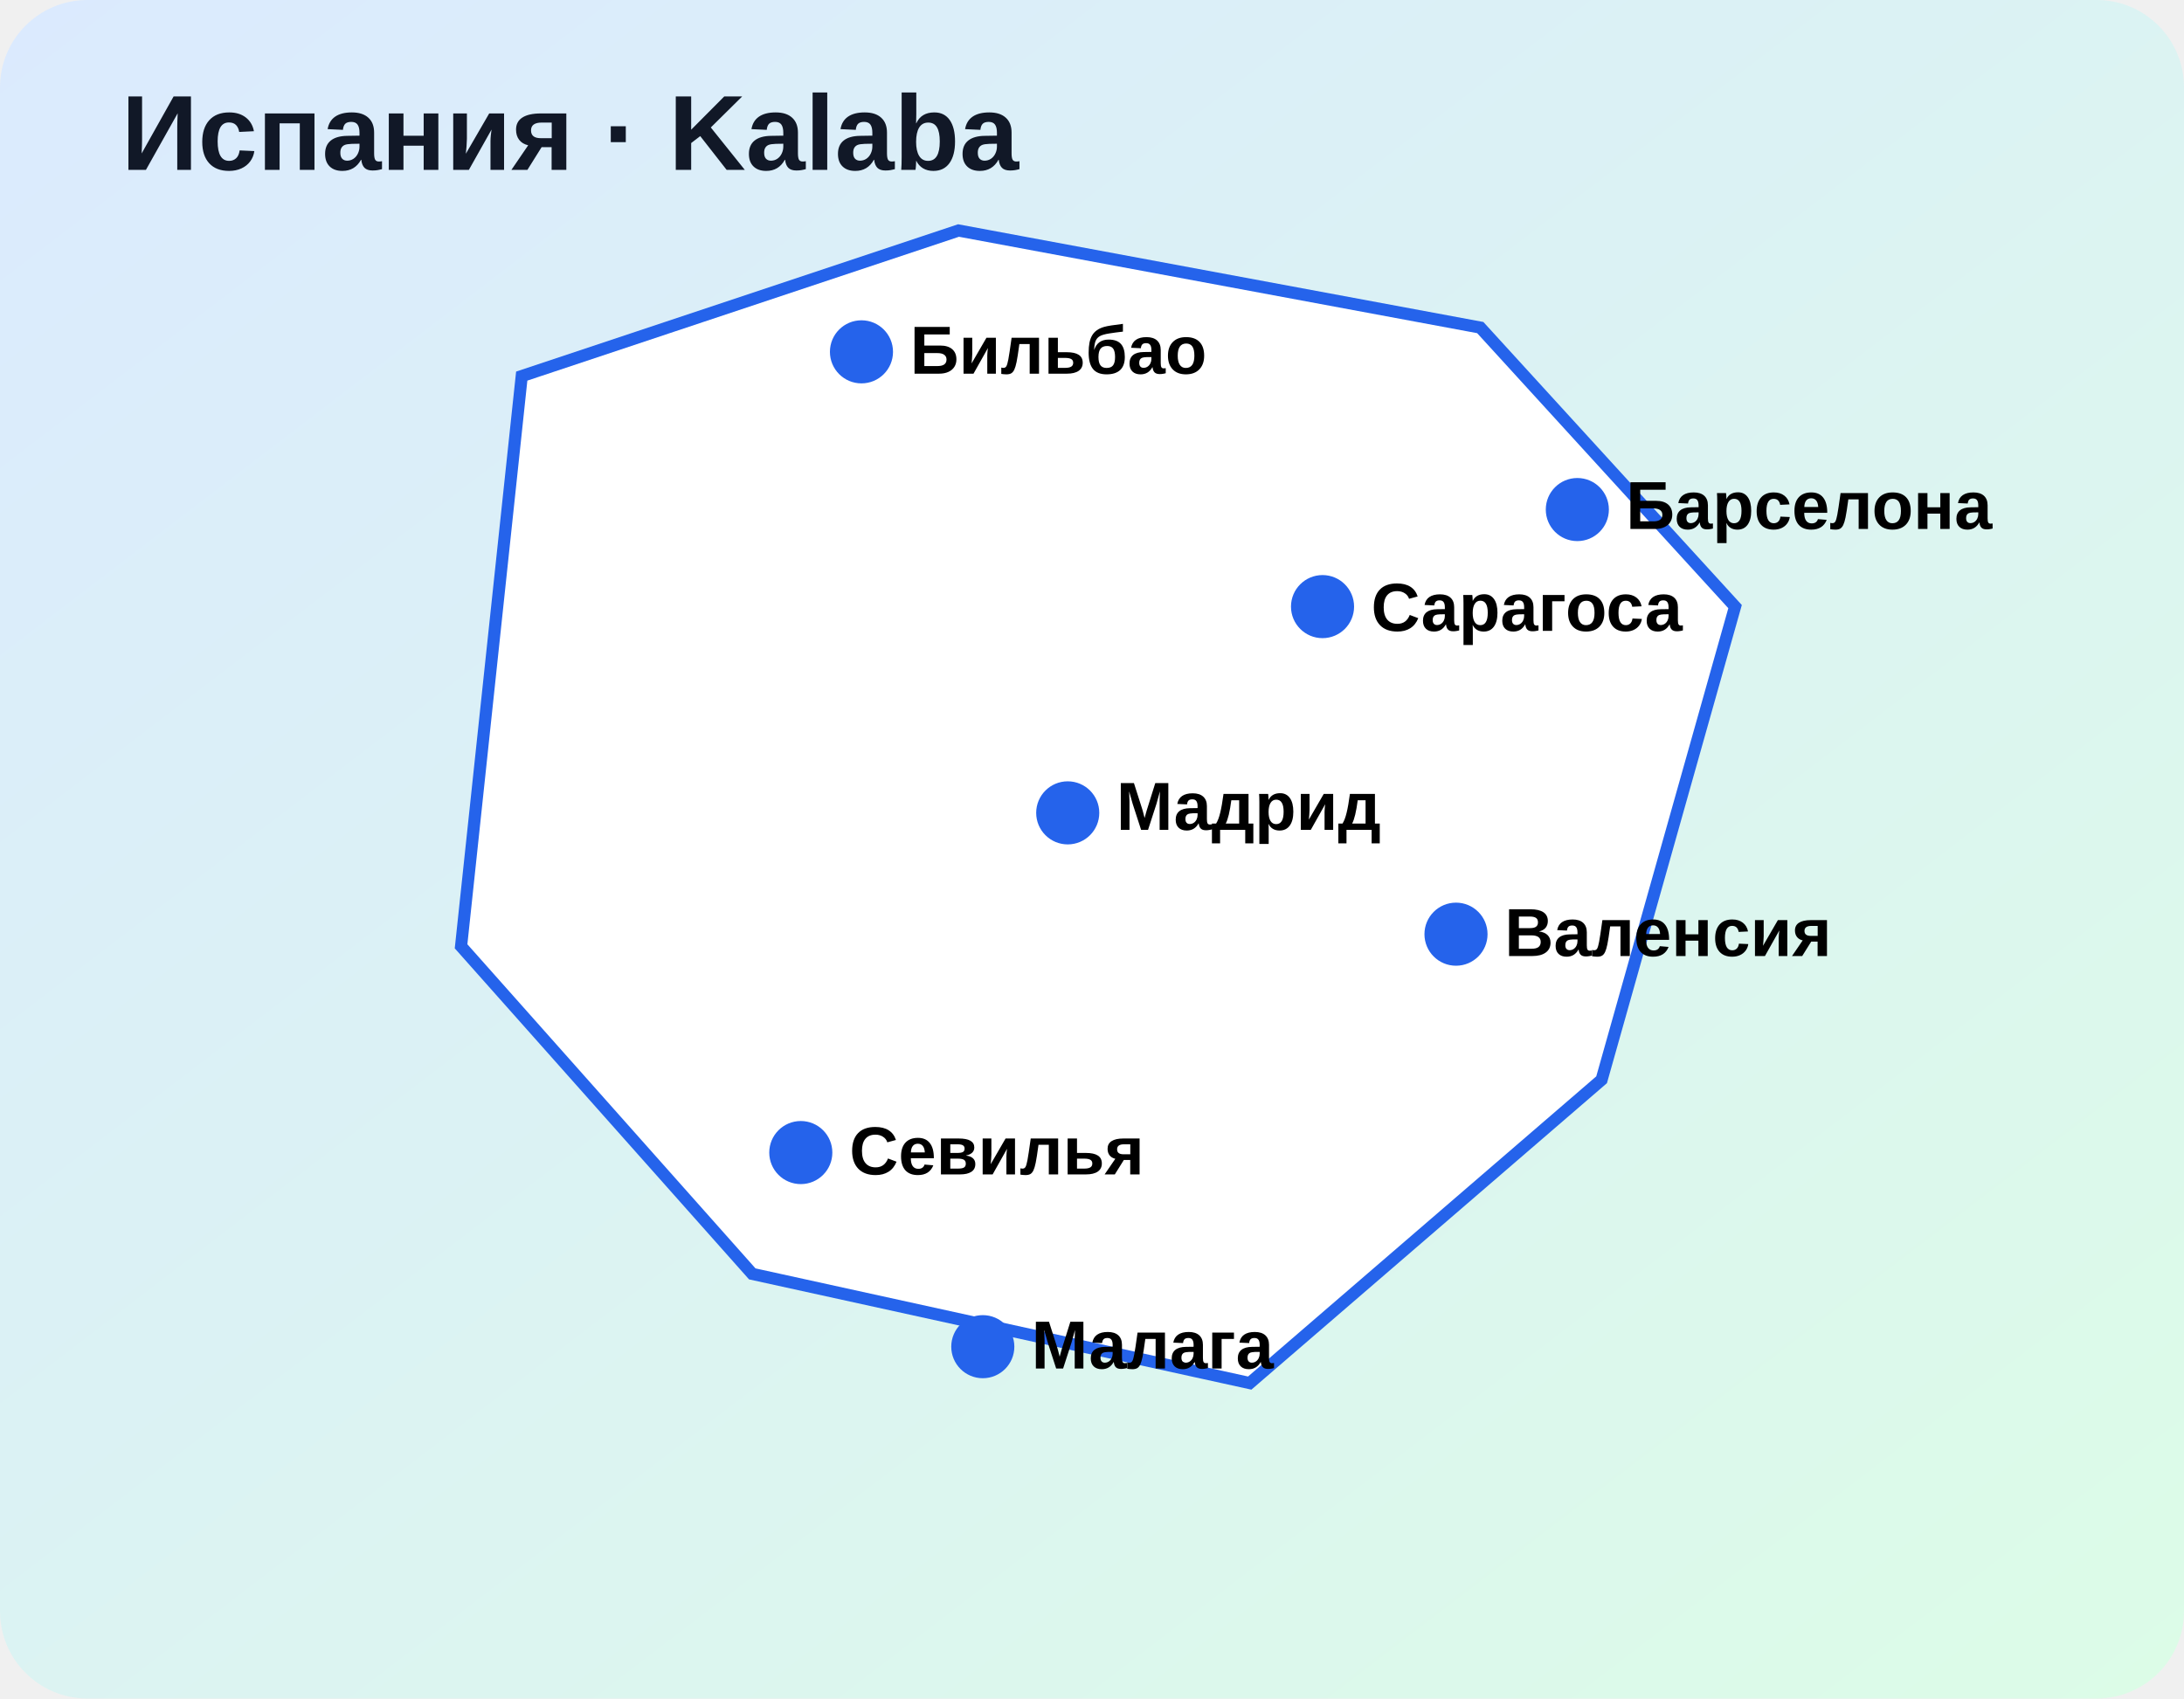
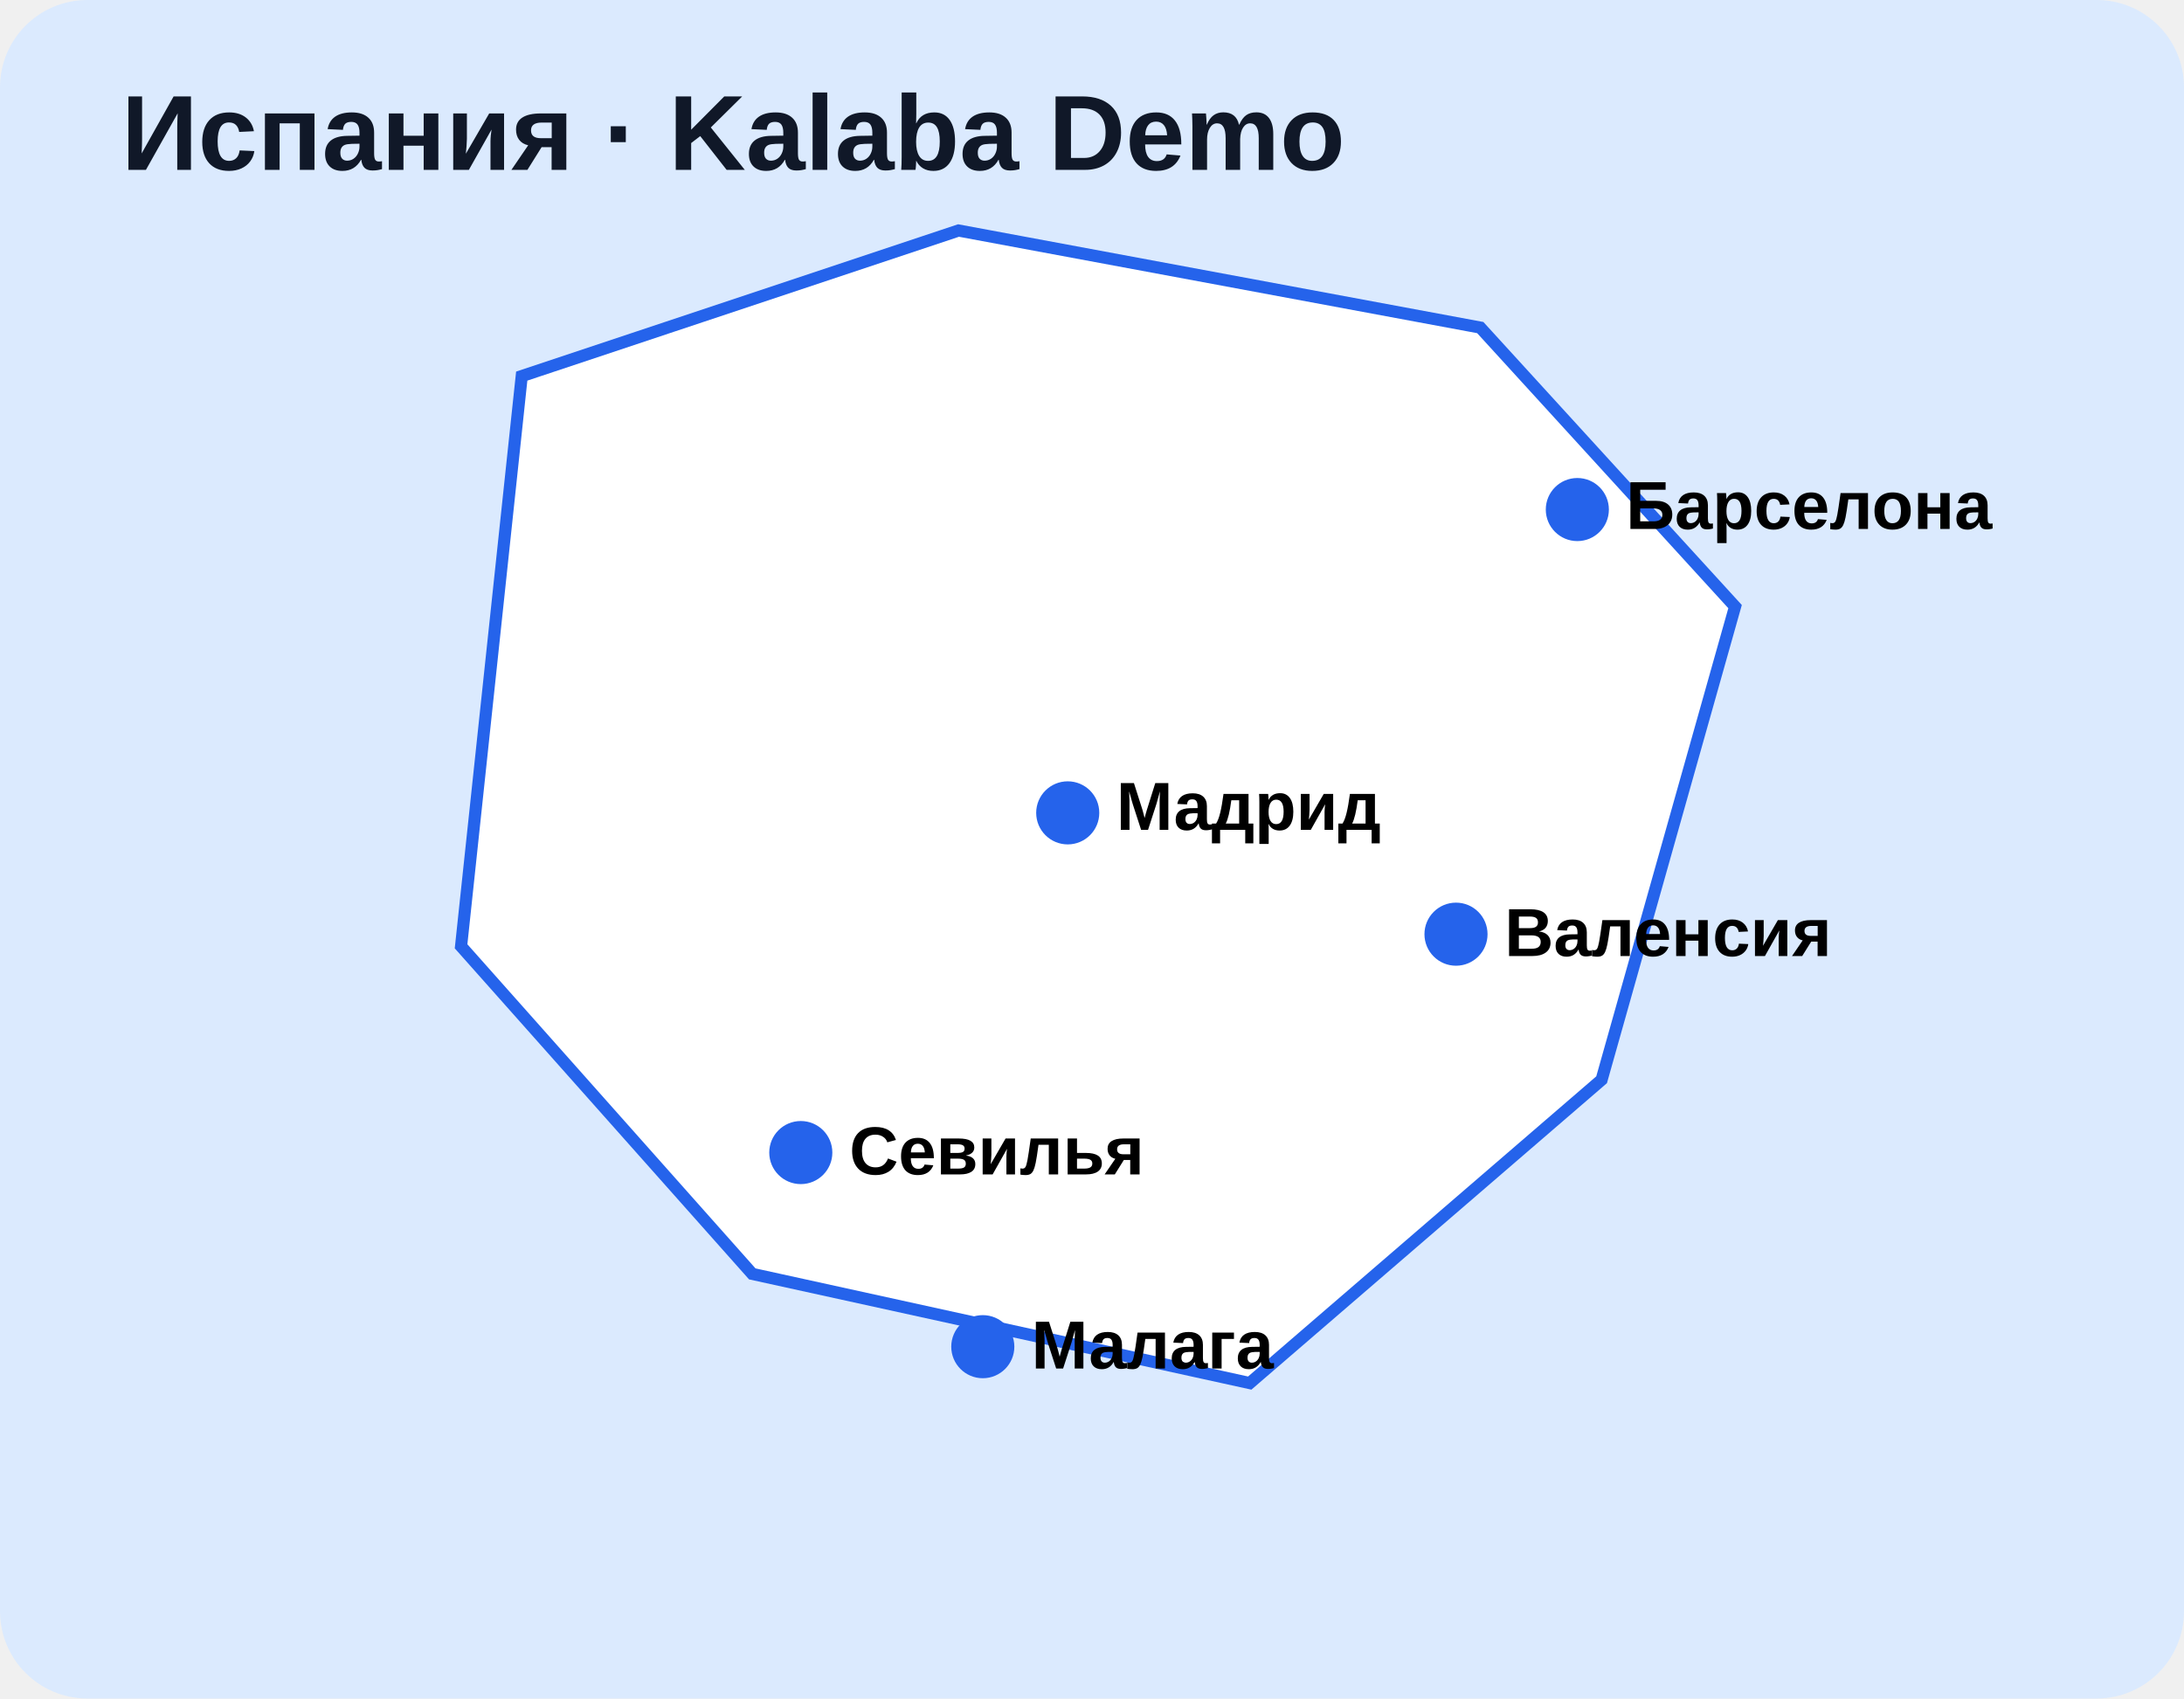
<svg xmlns="http://www.w3.org/2000/svg" width="900" height="700" viewBox="0 0 900 700">
-   <defs>
-     <linearGradient id="sea" x1="0" y1="0" x2="1" y2="1">
-       <stop stop-color="#dbeafe" />
-       <stop offset="1" stop-color="#dcfce7" />
-     </linearGradient>
-   </defs>
-   <rect width="900" height="700" rx="36" fill="url(#sea)" />
+   <rect width="900" height="700" rx="36" fill="#dbeafe" />
  <path d="M215 155 L395 95 L610 135 L715 250 L660 445 L515 570 L310 525 L190 390 Z" fill="#fff" stroke="#2563eb" stroke-width="5" />
  <circle cx="440" cy="335" r="13" fill="#2563eb" />
  <text x="460" y="342" font-family="Arial" font-size="28" font-weight="700">Мадрид</text>
  <circle cx="650" cy="210" r="13" fill="#2563eb" />
  <text x="670" y="218" font-family="Arial" font-size="28" font-weight="700">Барселона</text>
  <circle cx="600" cy="385" r="13" fill="#2563eb" />
  <text x="620" y="394" font-family="Arial" font-size="28" font-weight="700">Валенсия</text>
  <circle cx="330" cy="475" r="13" fill="#2563eb" />
  <text x="350" y="484" font-family="Arial" font-size="28" font-weight="700">Севилья</text>
  <circle cx="405" cy="555" r="13" fill="#2563eb" />
  <text x="425" y="564" font-family="Arial" font-size="28" font-weight="700">Малага</text>
-   <circle cx="355" cy="145" r="13" fill="#2563eb" />
-   <text x="375" y="154" font-family="Arial" font-size="28" font-weight="700">Бильбао</text>
-   <circle cx="545" cy="250" r="13" fill="#2563eb" />
-   <text x="565" y="260" font-family="Arial" font-size="28" font-weight="700">Сарагоса</text>
-   <text x="50" y="70" font-family="Arial" font-size="44" font-weight="800" fill="#111827">Испания · Kalaba</text>
+   <text x="50" y="70" font-family="Arial" font-size="44" font-weight="800" fill="#101828">Испания · Kalaba Demo</text>
</svg>
